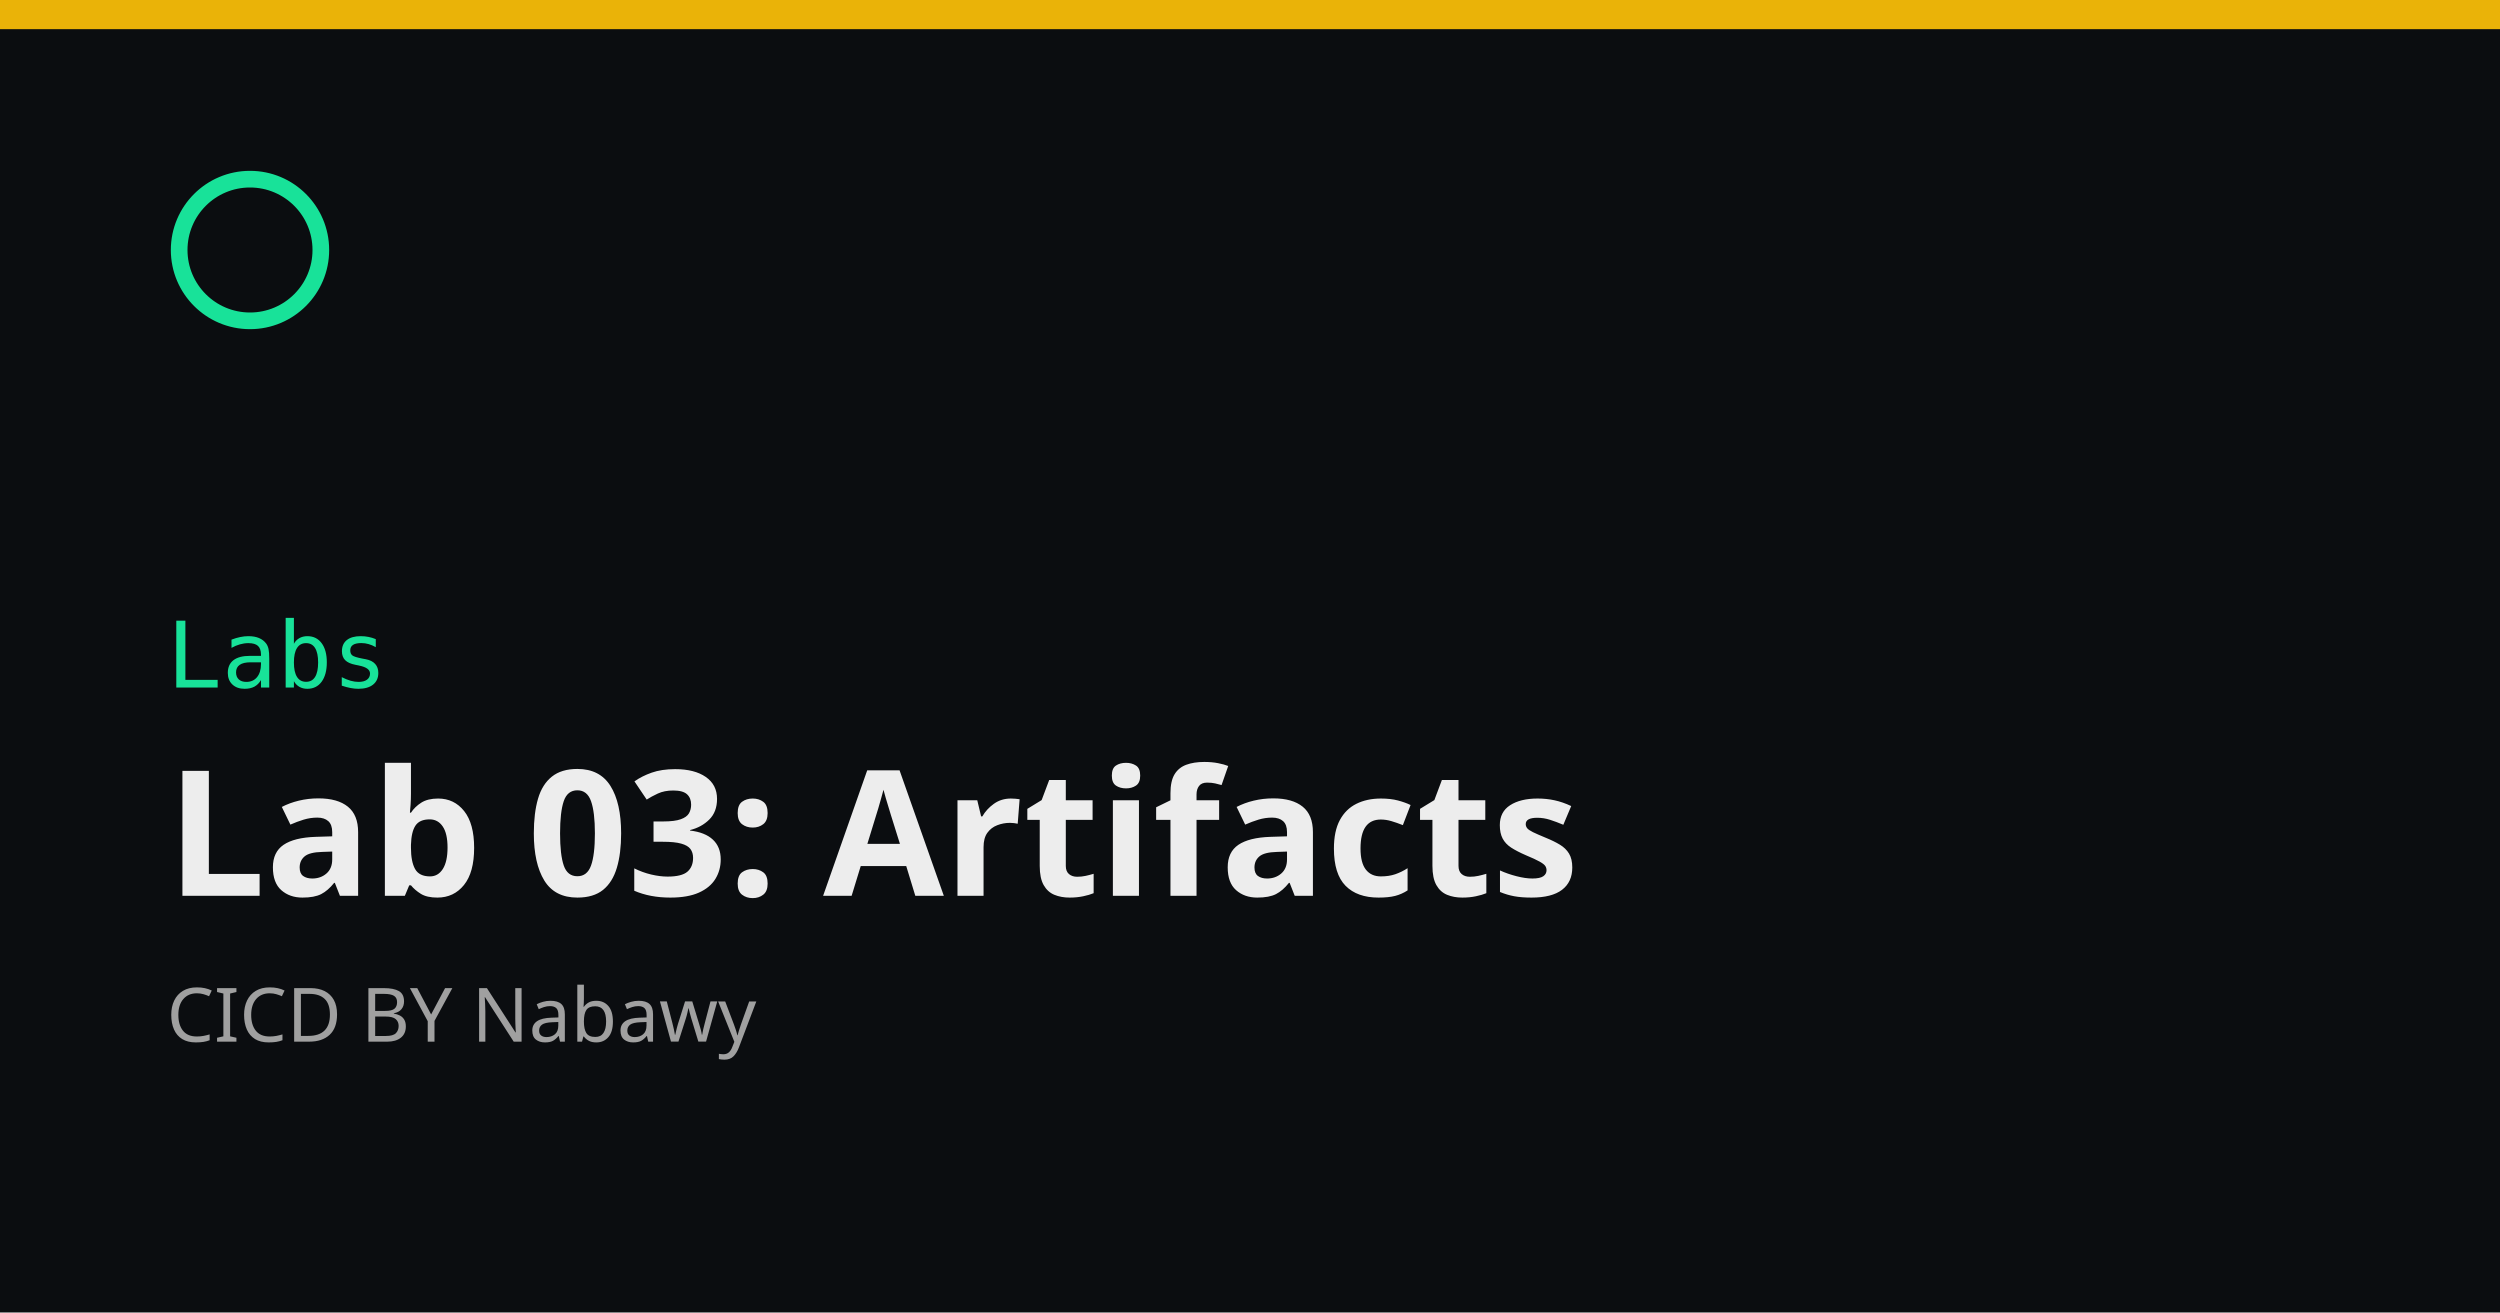
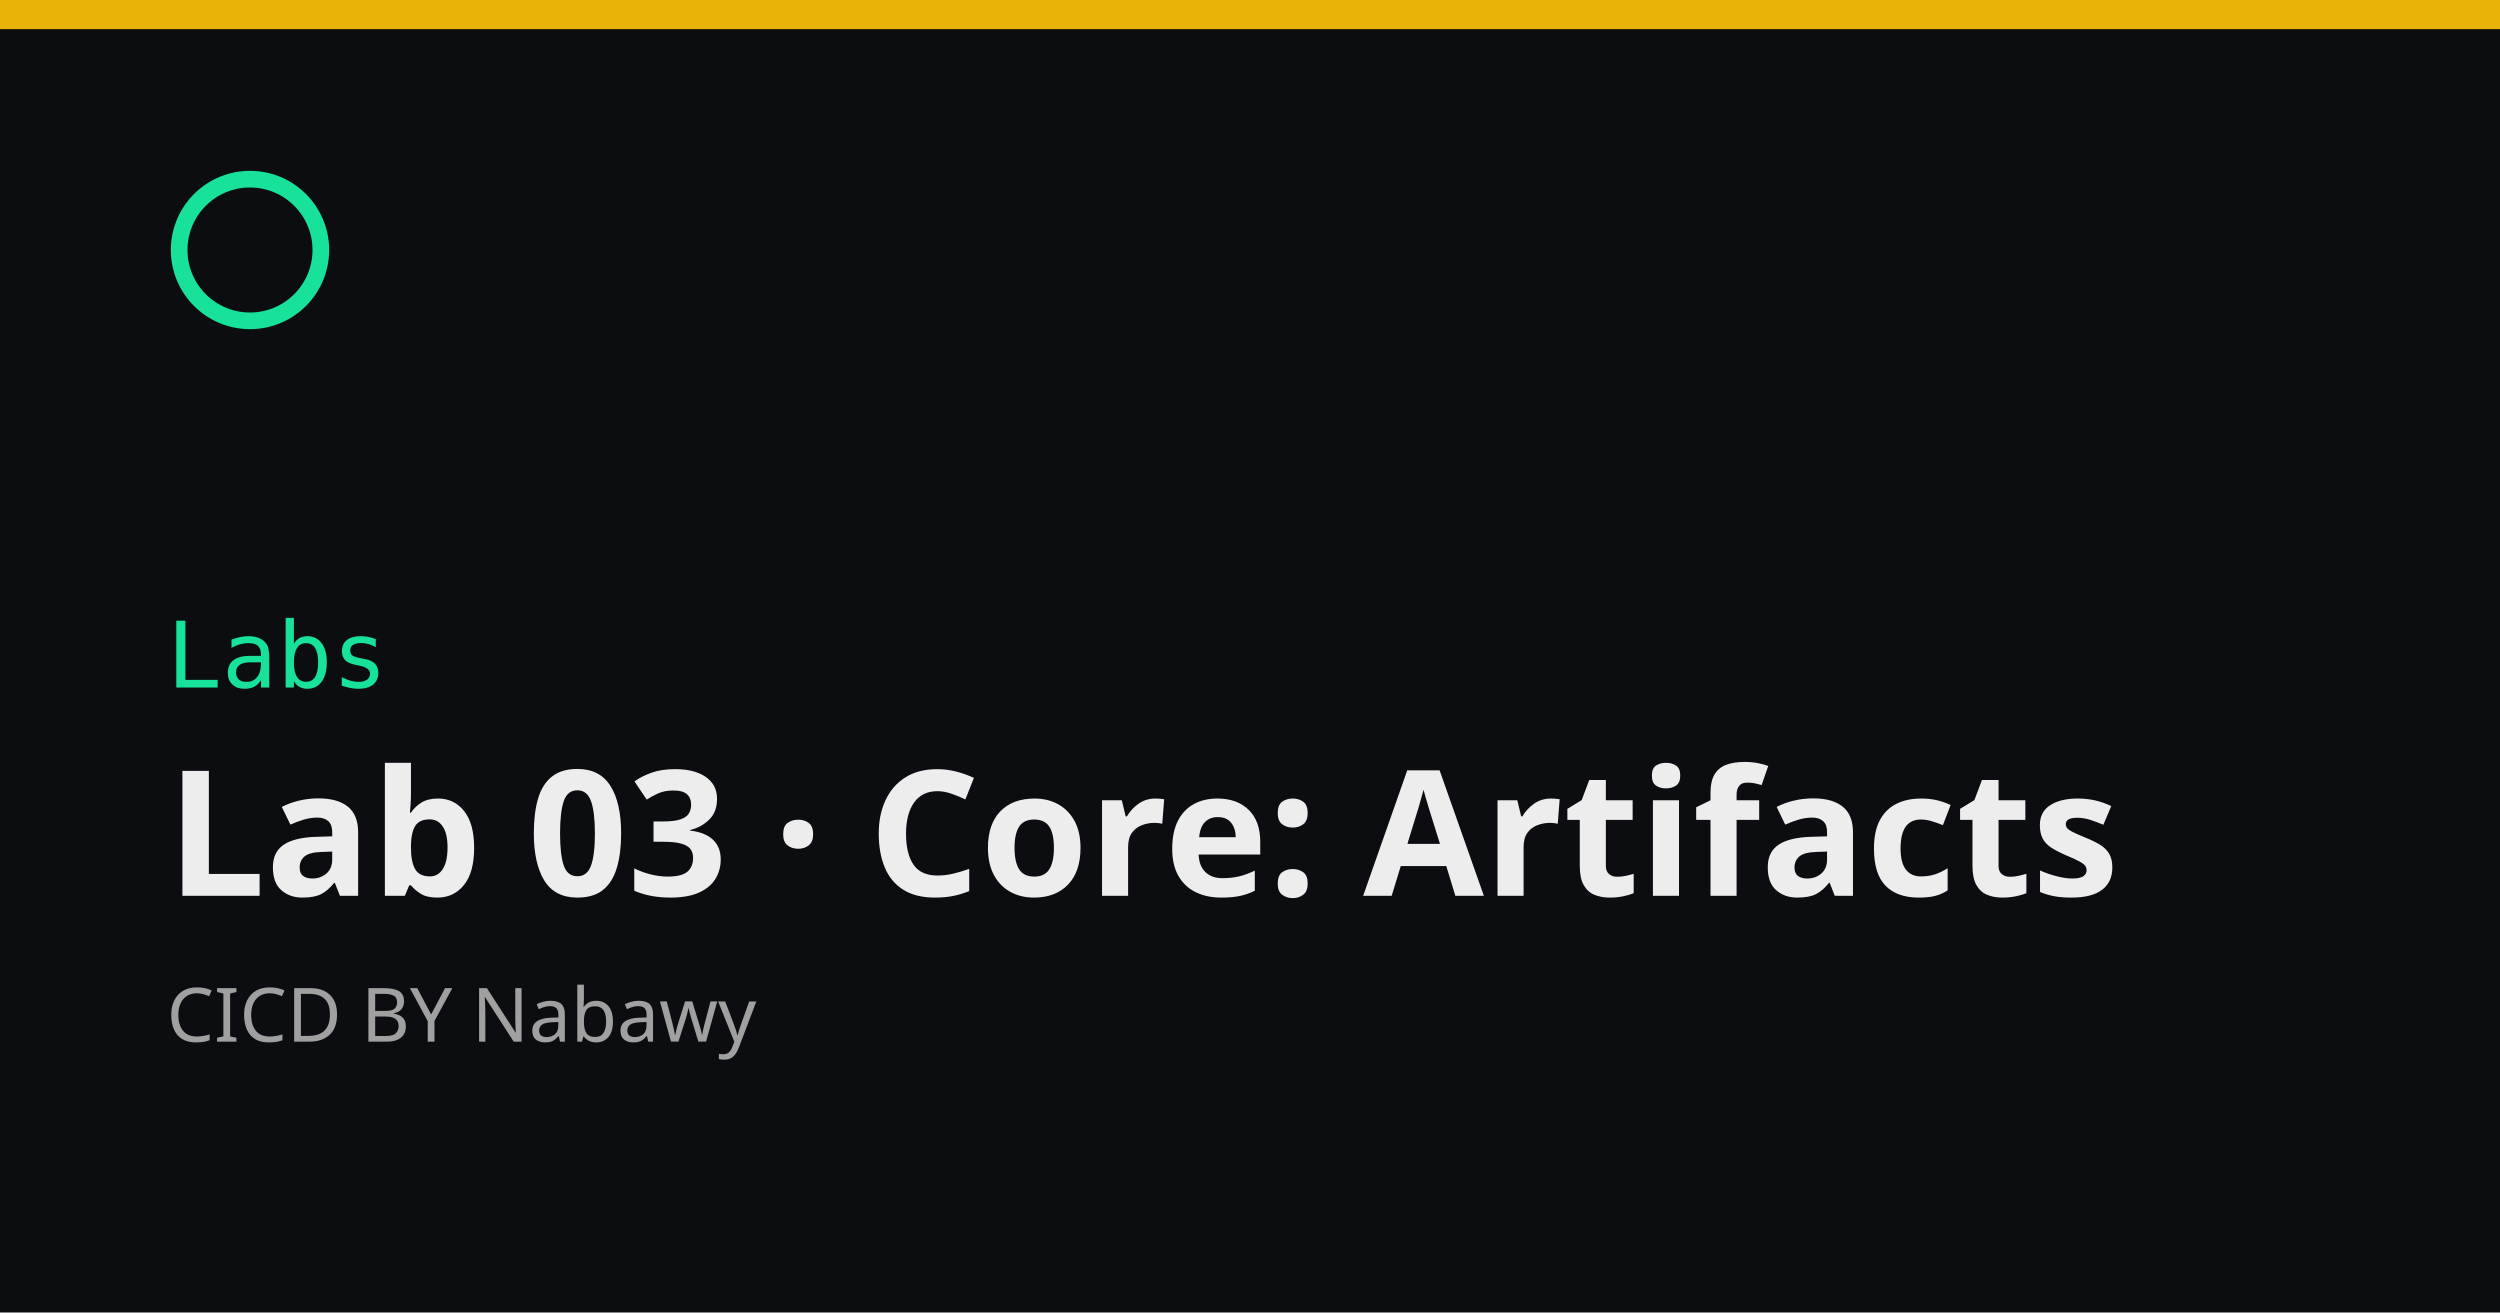
<svg xmlns="http://www.w3.org/2000/svg" width="1200" height="630">
  <rect width="1200" height="630" fill="#0B0D10" />
  <rect width="1200" height="14" fill="#EAB308" />
  <circle cx="120" cy="120" r="34" fill="none" stroke="#18E299" stroke-width="8" />
  <text x="80" y="330" font-family="monospace" font-size="44" fill="#18E299">Labs</text>
-   <text x="80" y="430" font-family="sans-serif" font-weight="bold" font-size="84" fill="#ededed">Lab 03: Artifacts</text>
+   <text x="80" y="430" font-family="sans-serif" font-weight="bold" font-size="84" fill="#ededed">Lab 03 · Core: Artifacts</text>
  <text x="80" y="500" font-family="sans-serif" font-size="36" fill="#a0a0a0">CICD BY Nabawy</text>
</svg>
